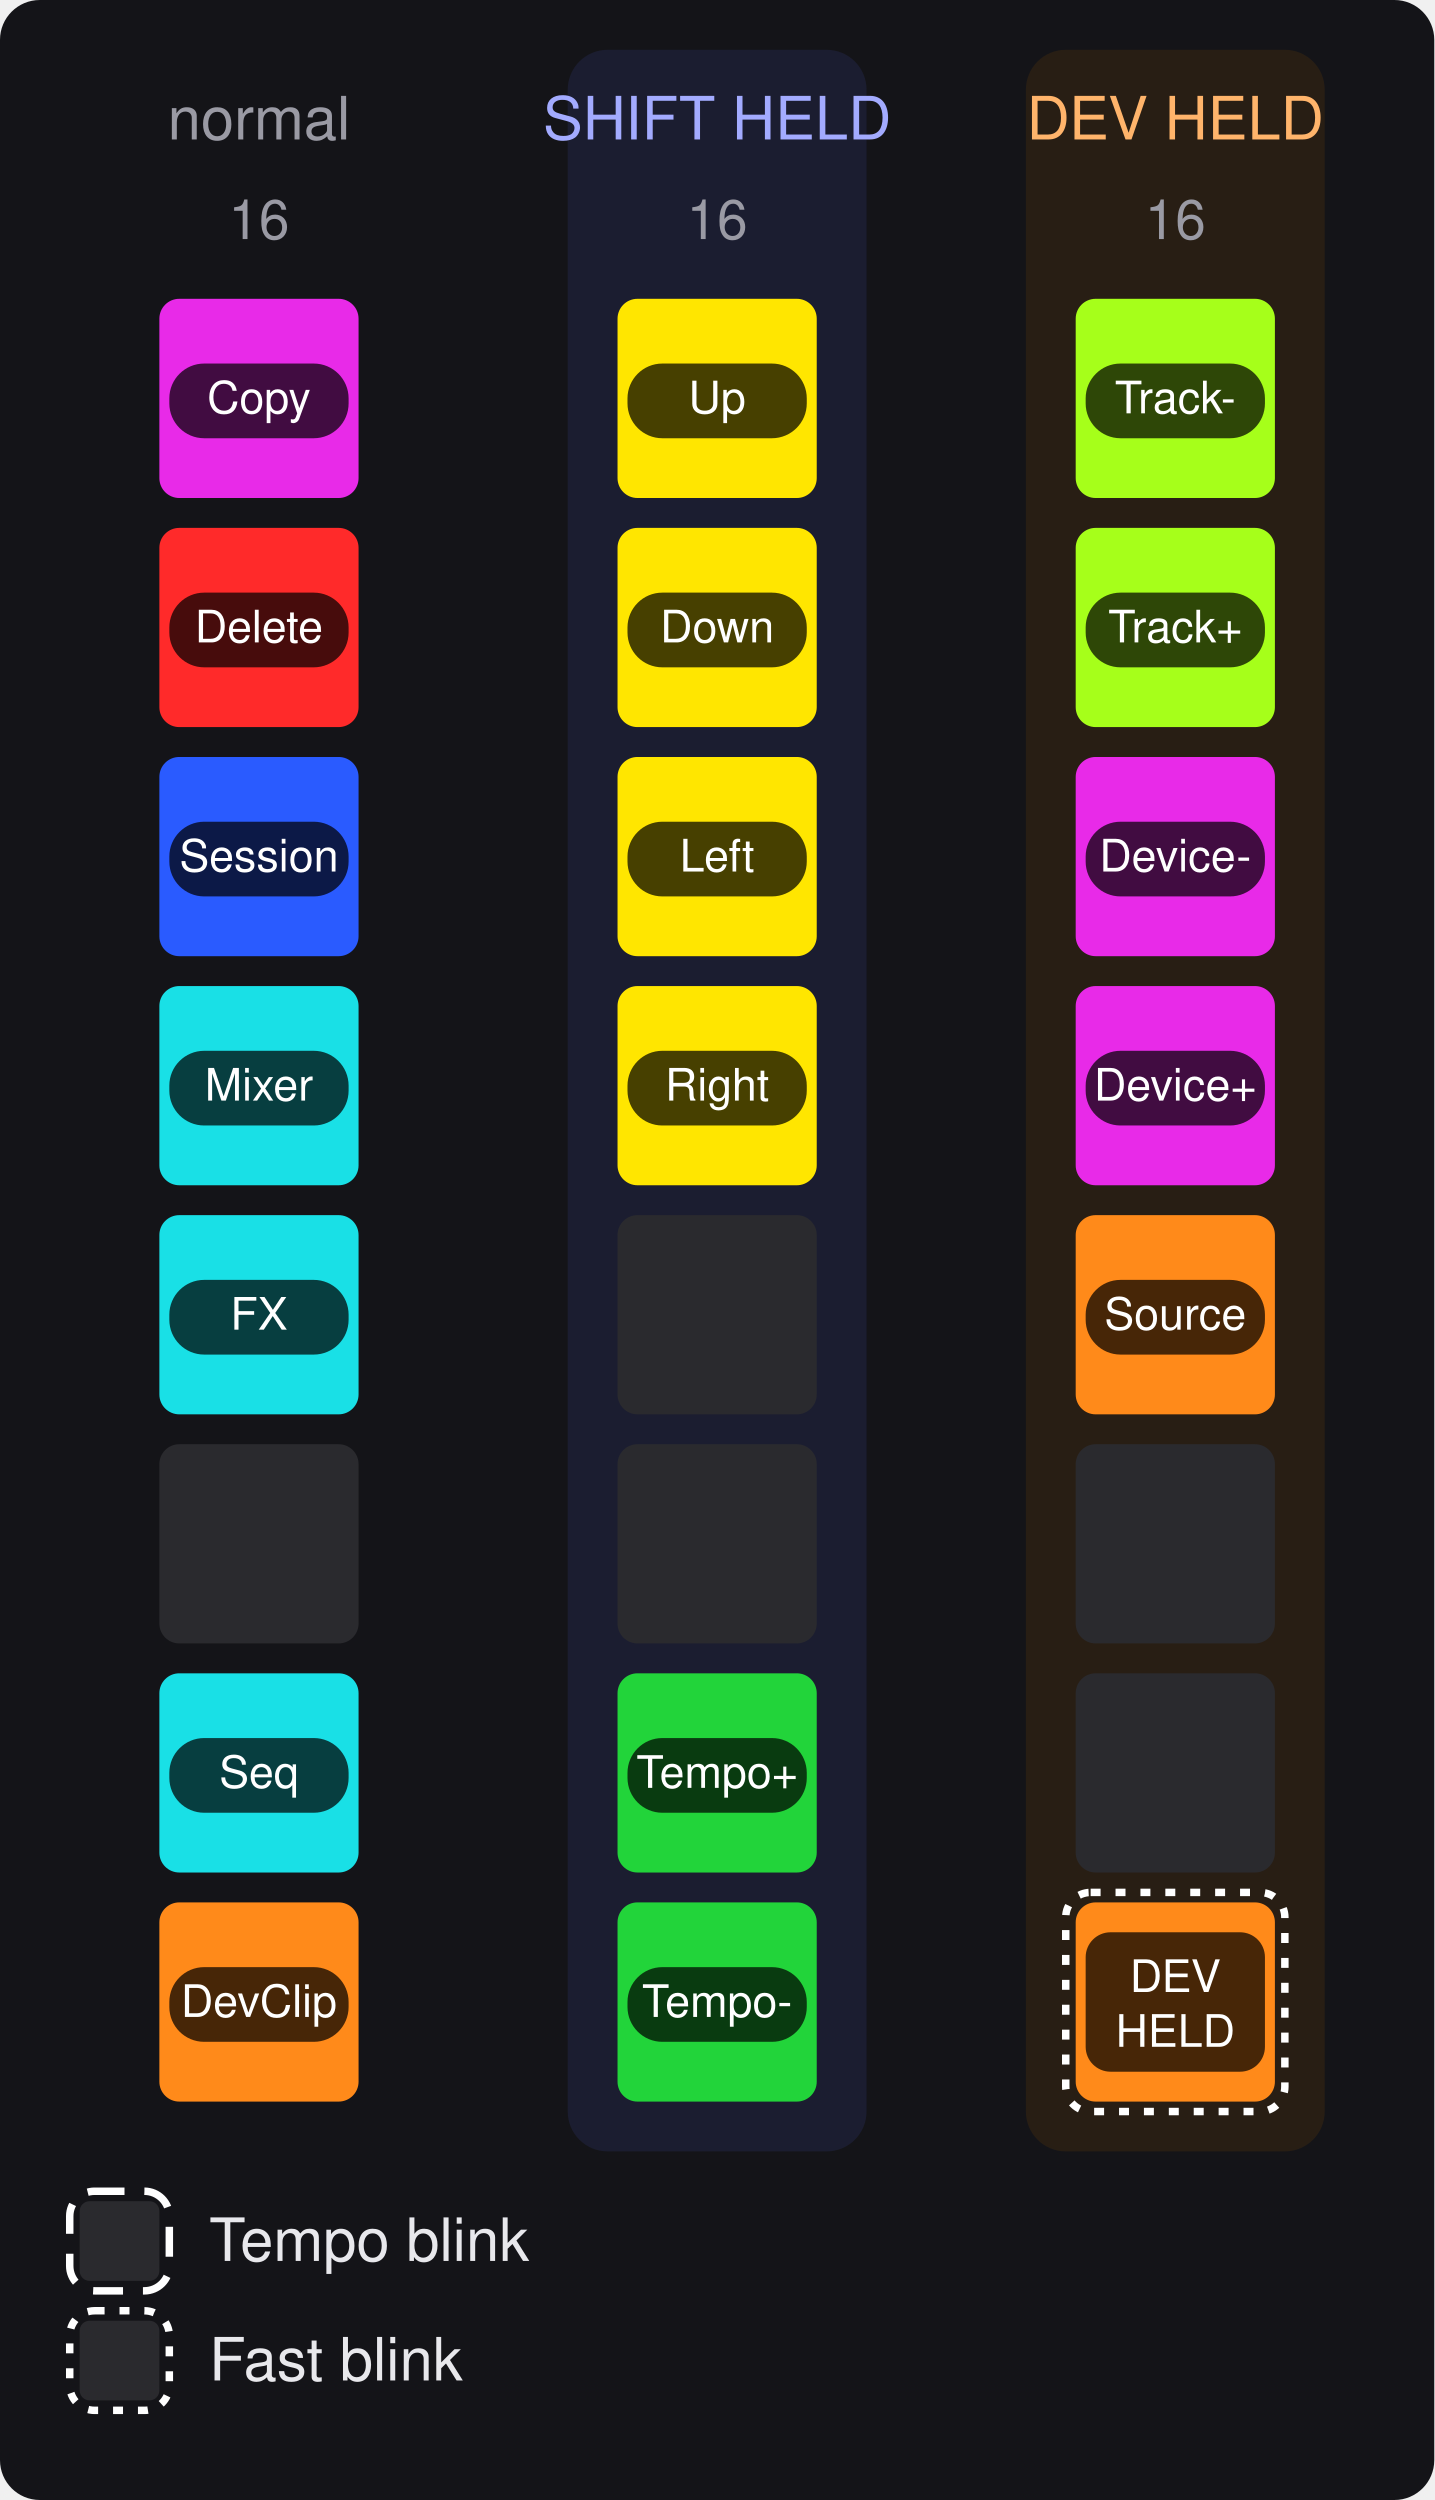
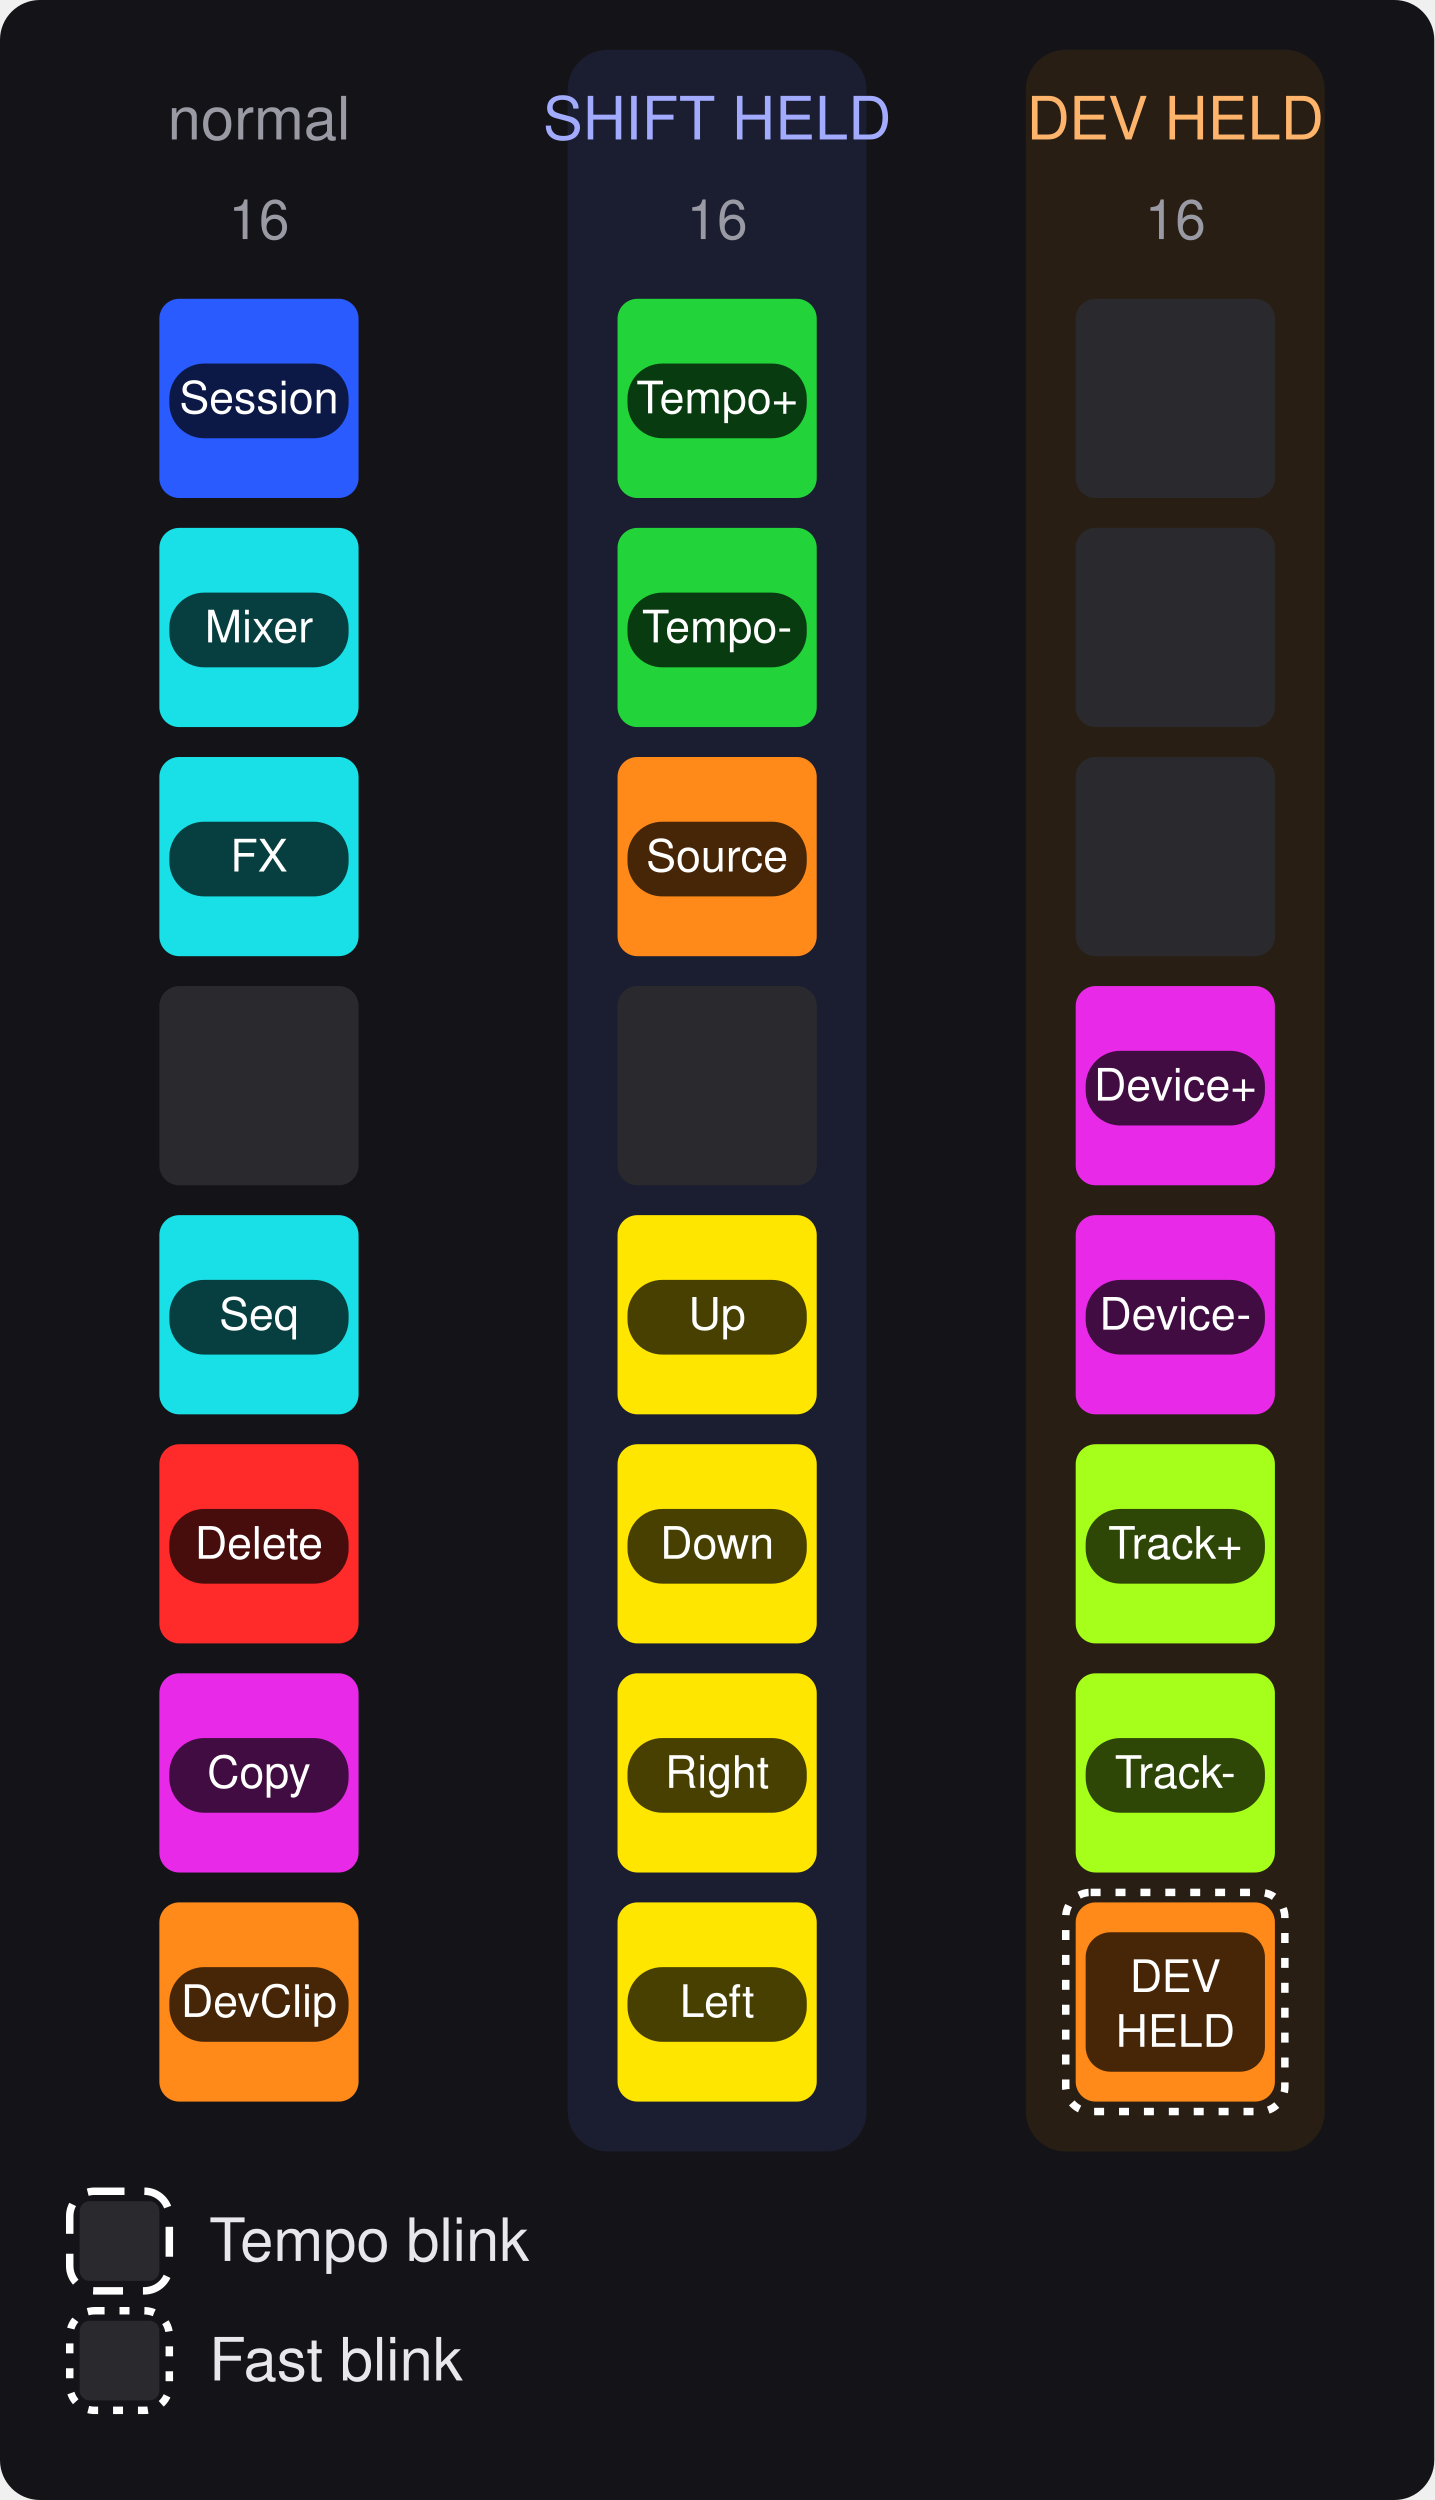
<svg xmlns="http://www.w3.org/2000/svg" width="288" height="502" viewBox="0 0 288 502" font-family="Helvetica, Arial, sans-serif">
  <rect x="0" y="0" width="288" height="502" rx="8" fill="#141418" />
  <text x="52" y="28" font-size="12" fill="#9a9aa4" text-anchor="middle">normal</text>
  <text x="52" y="48" font-size="11" fill="#9a9aa4" text-anchor="middle">16</text>
-   <rect x="32" y="60" width="40" height="40" rx="4" fill="#e82ae8" />
-   <rect x="32" y="106" width="40" height="40" rx="4" fill="#ff2a2a" />
-   <rect x="32" y="152" width="40" height="40" rx="4" fill="#2a5bff" />
-   <rect x="32" y="198" width="40" height="40" rx="4" fill="#19e0e6" />
+   <rect x="32" y="60" width="40" height="40" rx="4" fill="#2a5bff" />
+   <rect x="32" y="106" width="40" height="40" rx="4" fill="#19e0e6" />
+   <rect x="32" y="152" width="40" height="40" rx="4" fill="#19e0e6" />
+   <rect x="32" y="198" width="40" height="40" rx="4" fill="#2a2a2e" />
  <rect x="32" y="244" width="40" height="40" rx="4" fill="#19e0e6" />
-   <rect x="32" y="290" width="40" height="40" rx="4" fill="#2a2a2e" />
-   <rect x="32" y="336" width="40" height="40" rx="4" fill="#19e0e6" />
+   <rect x="32" y="290" width="40" height="40" rx="4" fill="#ff2a2a" />
+   <rect x="32" y="336" width="40" height="40" rx="4" fill="#e82ae8" />
  <rect x="32" y="382" width="40" height="40" rx="4" fill="#ff8a1a" />
  <rect x="34" y="73" width="36" height="15" rx="7" fill="#000000" fill-opacity="0.72" />
-   <text x="52" y="83" font-size="9" fill="#ffffff" text-anchor="middle">Copy</text>
+   <text x="52" y="83" font-size="9" fill="#ffffff" text-anchor="middle">Session</text>
  <rect x="34" y="119" width="36" height="15" rx="7" fill="#000000" fill-opacity="0.72" />
-   <text x="52" y="129" font-size="9" fill="#ffffff" text-anchor="middle">Delete</text>
+   <text x="52" y="129" font-size="9" fill="#ffffff" text-anchor="middle">Mixer</text>
  <rect x="34" y="165" width="36" height="15" rx="7" fill="#000000" fill-opacity="0.72" />
-   <text x="52" y="175" font-size="9" fill="#ffffff" text-anchor="middle">Session</text>
-   <rect x="34" y="211" width="36" height="15" rx="7" fill="#000000" fill-opacity="0.72" />
-   <text x="52" y="221" font-size="9" fill="#ffffff" text-anchor="middle">Mixer</text>
+   <text x="52" y="175" font-size="9" fill="#ffffff" text-anchor="middle">FX</text>
  <rect x="34" y="257" width="36" height="15" rx="7" fill="#000000" fill-opacity="0.72" />
-   <text x="52" y="267" font-size="9" fill="#ffffff" text-anchor="middle">FX</text>
+   <text x="52" y="267" font-size="9" fill="#ffffff" text-anchor="middle">Seq</text>
+   <rect x="34" y="303" width="36" height="15" rx="7" fill="#000000" fill-opacity="0.72" />
+   <text x="52" y="313" font-size="9" fill="#ffffff" text-anchor="middle">Delete</text>
  <rect x="34" y="349" width="36" height="15" rx="7" fill="#000000" fill-opacity="0.72" />
-   <text x="52" y="359" font-size="9" fill="#ffffff" text-anchor="middle">Seq</text>
+   <text x="52" y="359" font-size="9" fill="#ffffff" text-anchor="middle">Copy</text>
  <rect x="34" y="395" width="36" height="15" rx="7" fill="#000000" fill-opacity="0.72" />
  <text x="52" y="405" font-size="9" fill="#ffffff" text-anchor="middle">DevClip</text>
  <rect x="114" y="10" width="60" height="422" rx="8" fill="#1b1d30" />
  <text x="144" y="28" font-size="12" fill="#a3abff" text-anchor="middle">SHIFT HELD</text>
  <text x="144" y="48" font-size="11" fill="#9a9aa4" text-anchor="middle">16</text>
-   <rect x="124" y="60" width="40" height="40" rx="4" fill="#ffe600" />
-   <rect x="124" y="106" width="40" height="40" rx="4" fill="#ffe600" />
-   <rect x="124" y="152" width="40" height="40" rx="4" fill="#ffe600" />
-   <rect x="124" y="198" width="40" height="40" rx="4" fill="#ffe600" />
-   <rect x="124" y="244" width="40" height="40" rx="4" fill="#2a2a2e" />
-   <rect x="124" y="290" width="40" height="40" rx="4" fill="#2a2a2e" />
-   <rect x="124" y="336" width="40" height="40" rx="4" fill="#22d43a" />
-   <rect x="124" y="382" width="40" height="40" rx="4" fill="#22d43a" />
+   <rect x="124" y="60" width="40" height="40" rx="4" fill="#22d43a" />
+   <rect x="124" y="106" width="40" height="40" rx="4" fill="#22d43a" />
+   <rect x="124" y="152" width="40" height="40" rx="4" fill="#ff8a1a" />
+   <rect x="124" y="198" width="40" height="40" rx="4" fill="#2a2a2e" />
+   <rect x="124" y="244" width="40" height="40" rx="4" fill="#ffe600" />
+   <rect x="124" y="290" width="40" height="40" rx="4" fill="#ffe600" />
+   <rect x="124" y="336" width="40" height="40" rx="4" fill="#ffe600" />
+   <rect x="124" y="382" width="40" height="40" rx="4" fill="#ffe600" />
  <rect x="126" y="73" width="36" height="15" rx="7" fill="#000000" fill-opacity="0.72" />
-   <text x="144" y="83" font-size="9" fill="#ffffff" text-anchor="middle">Up</text>
+   <text x="144" y="83" font-size="9" fill="#ffffff" text-anchor="middle">Tempo+</text>
  <rect x="126" y="119" width="36" height="15" rx="7" fill="#000000" fill-opacity="0.72" />
-   <text x="144" y="129" font-size="9" fill="#ffffff" text-anchor="middle">Down</text>
+   <text x="144" y="129" font-size="9" fill="#ffffff" text-anchor="middle">Tempo-</text>
  <rect x="126" y="165" width="36" height="15" rx="7" fill="#000000" fill-opacity="0.72" />
-   <text x="144" y="175" font-size="9" fill="#ffffff" text-anchor="middle">Left</text>
-   <rect x="126" y="211" width="36" height="15" rx="7" fill="#000000" fill-opacity="0.72" />
-   <text x="144" y="221" font-size="9" fill="#ffffff" text-anchor="middle">Right</text>
+   <text x="144" y="175" font-size="9" fill="#ffffff" text-anchor="middle">Source</text>
+   <rect x="126" y="257" width="36" height="15" rx="7" fill="#000000" fill-opacity="0.72" />
+   <text x="144" y="267" font-size="9" fill="#ffffff" text-anchor="middle">Up</text>
+   <rect x="126" y="303" width="36" height="15" rx="7" fill="#000000" fill-opacity="0.72" />
+   <text x="144" y="313" font-size="9" fill="#ffffff" text-anchor="middle">Down</text>
  <rect x="126" y="349" width="36" height="15" rx="7" fill="#000000" fill-opacity="0.72" />
-   <text x="144" y="359" font-size="9" fill="#ffffff" text-anchor="middle">Tempo+</text>
+   <text x="144" y="359" font-size="9" fill="#ffffff" text-anchor="middle">Right</text>
  <rect x="126" y="395" width="36" height="15" rx="7" fill="#000000" fill-opacity="0.72" />
-   <text x="144" y="405" font-size="9" fill="#ffffff" text-anchor="middle">Tempo-</text>
+   <text x="144" y="405" font-size="9" fill="#ffffff" text-anchor="middle">Left</text>
  <rect x="206" y="10" width="60" height="422" rx="8" fill="#281e14" />
  <text x="236" y="28" font-size="12" fill="#ffb46b" text-anchor="middle">DEV HELD</text>
  <text x="236" y="48" font-size="11" fill="#9a9aa4" text-anchor="middle">16</text>
-   <rect x="216" y="60" width="40" height="40" rx="4" fill="#a6ff1a" />
-   <rect x="216" y="106" width="40" height="40" rx="4" fill="#a6ff1a" />
-   <rect x="216" y="152" width="40" height="40" rx="4" fill="#e82ae8" />
+   <rect x="216" y="60" width="40" height="40" rx="4" fill="#2a2a2e" />
+   <rect x="216" y="106" width="40" height="40" rx="4" fill="#2a2a2e" />
+   <rect x="216" y="152" width="40" height="40" rx="4" fill="#2a2a2e" />
  <rect x="216" y="198" width="40" height="40" rx="4" fill="#e82ae8" />
-   <rect x="216" y="244" width="40" height="40" rx="4" fill="#ff8a1a" />
-   <rect x="216" y="290" width="40" height="40" rx="4" fill="#2a2a2e" />
-   <rect x="216" y="336" width="40" height="40" rx="4" fill="#2a2a2e" />
+   <rect x="216" y="244" width="40" height="40" rx="4" fill="#e82ae8" />
+   <rect x="216" y="290" width="40" height="40" rx="4" fill="#a6ff1a" />
+   <rect x="216" y="336" width="40" height="40" rx="4" fill="#a6ff1a" />
  <rect x="216" y="382" width="40" height="40" rx="4" fill="#ff8a1a" />
  <rect x="214" y="380" width="44" height="44" rx="5" fill="none" stroke="#ffffff" stroke-width="1.5" stroke-dasharray="2 3" />
-   <rect x="218" y="73" width="36" height="15" rx="7" fill="#000000" fill-opacity="0.72" />
-   <text x="236" y="83" font-size="9" fill="#ffffff" text-anchor="middle">Track-</text>
-   <rect x="218" y="119" width="36" height="15" rx="7" fill="#000000" fill-opacity="0.72" />
-   <text x="236" y="129" font-size="9" fill="#ffffff" text-anchor="middle">Track+</text>
-   <rect x="218" y="165" width="36" height="15" rx="7" fill="#000000" fill-opacity="0.72" />
-   <text x="236" y="175" font-size="9" fill="#ffffff" text-anchor="middle">Device-</text>
  <rect x="218" y="211" width="36" height="15" rx="7" fill="#000000" fill-opacity="0.72" />
  <text x="236" y="221" font-size="9" fill="#ffffff" text-anchor="middle">Device+</text>
  <rect x="218" y="257" width="36" height="15" rx="7" fill="#000000" fill-opacity="0.72" />
-   <text x="236" y="267" font-size="9" fill="#ffffff" text-anchor="middle">Source</text>
+   <text x="236" y="267" font-size="9" fill="#ffffff" text-anchor="middle">Device-</text>
+   <rect x="218" y="303" width="36" height="15" rx="7" fill="#000000" fill-opacity="0.72" />
+   <text x="236" y="313" font-size="9" fill="#ffffff" text-anchor="middle">Track+</text>
+   <rect x="218" y="349" width="36" height="15" rx="7" fill="#000000" fill-opacity="0.72" />
+   <text x="236" y="359" font-size="9" fill="#ffffff" text-anchor="middle">Track-</text>
  <rect x="218" y="388" width="36" height="28" rx="5" fill="#000000" fill-opacity="0.72" />
  <text x="236" y="400" font-size="9" fill="#ffffff" text-anchor="middle">DEV</text>
  <text x="236" y="411" font-size="9" fill="#ffffff" text-anchor="middle">HELD</text>
  <rect x="16" y="442" width="16" height="16" rx="2" fill="#2a2a2e" />
  <rect x="14" y="440" width="20" height="20" rx="5" fill="none" stroke="#ffffff" stroke-width="1.5" stroke-dasharray="6 4" />
  <text x="42" y="454" font-size="12" fill="#e8e8ec">Tempo blink</text>
  <rect x="16" y="466" width="16" height="16" rx="2" fill="#2a2a2e" />
  <rect x="14" y="464" width="20" height="20" rx="5" fill="none" stroke="#ffffff" stroke-width="1.5" stroke-dasharray="2 3" />
  <text x="42" y="478" font-size="12" fill="#e8e8ec">Fast blink</text>
</svg>
